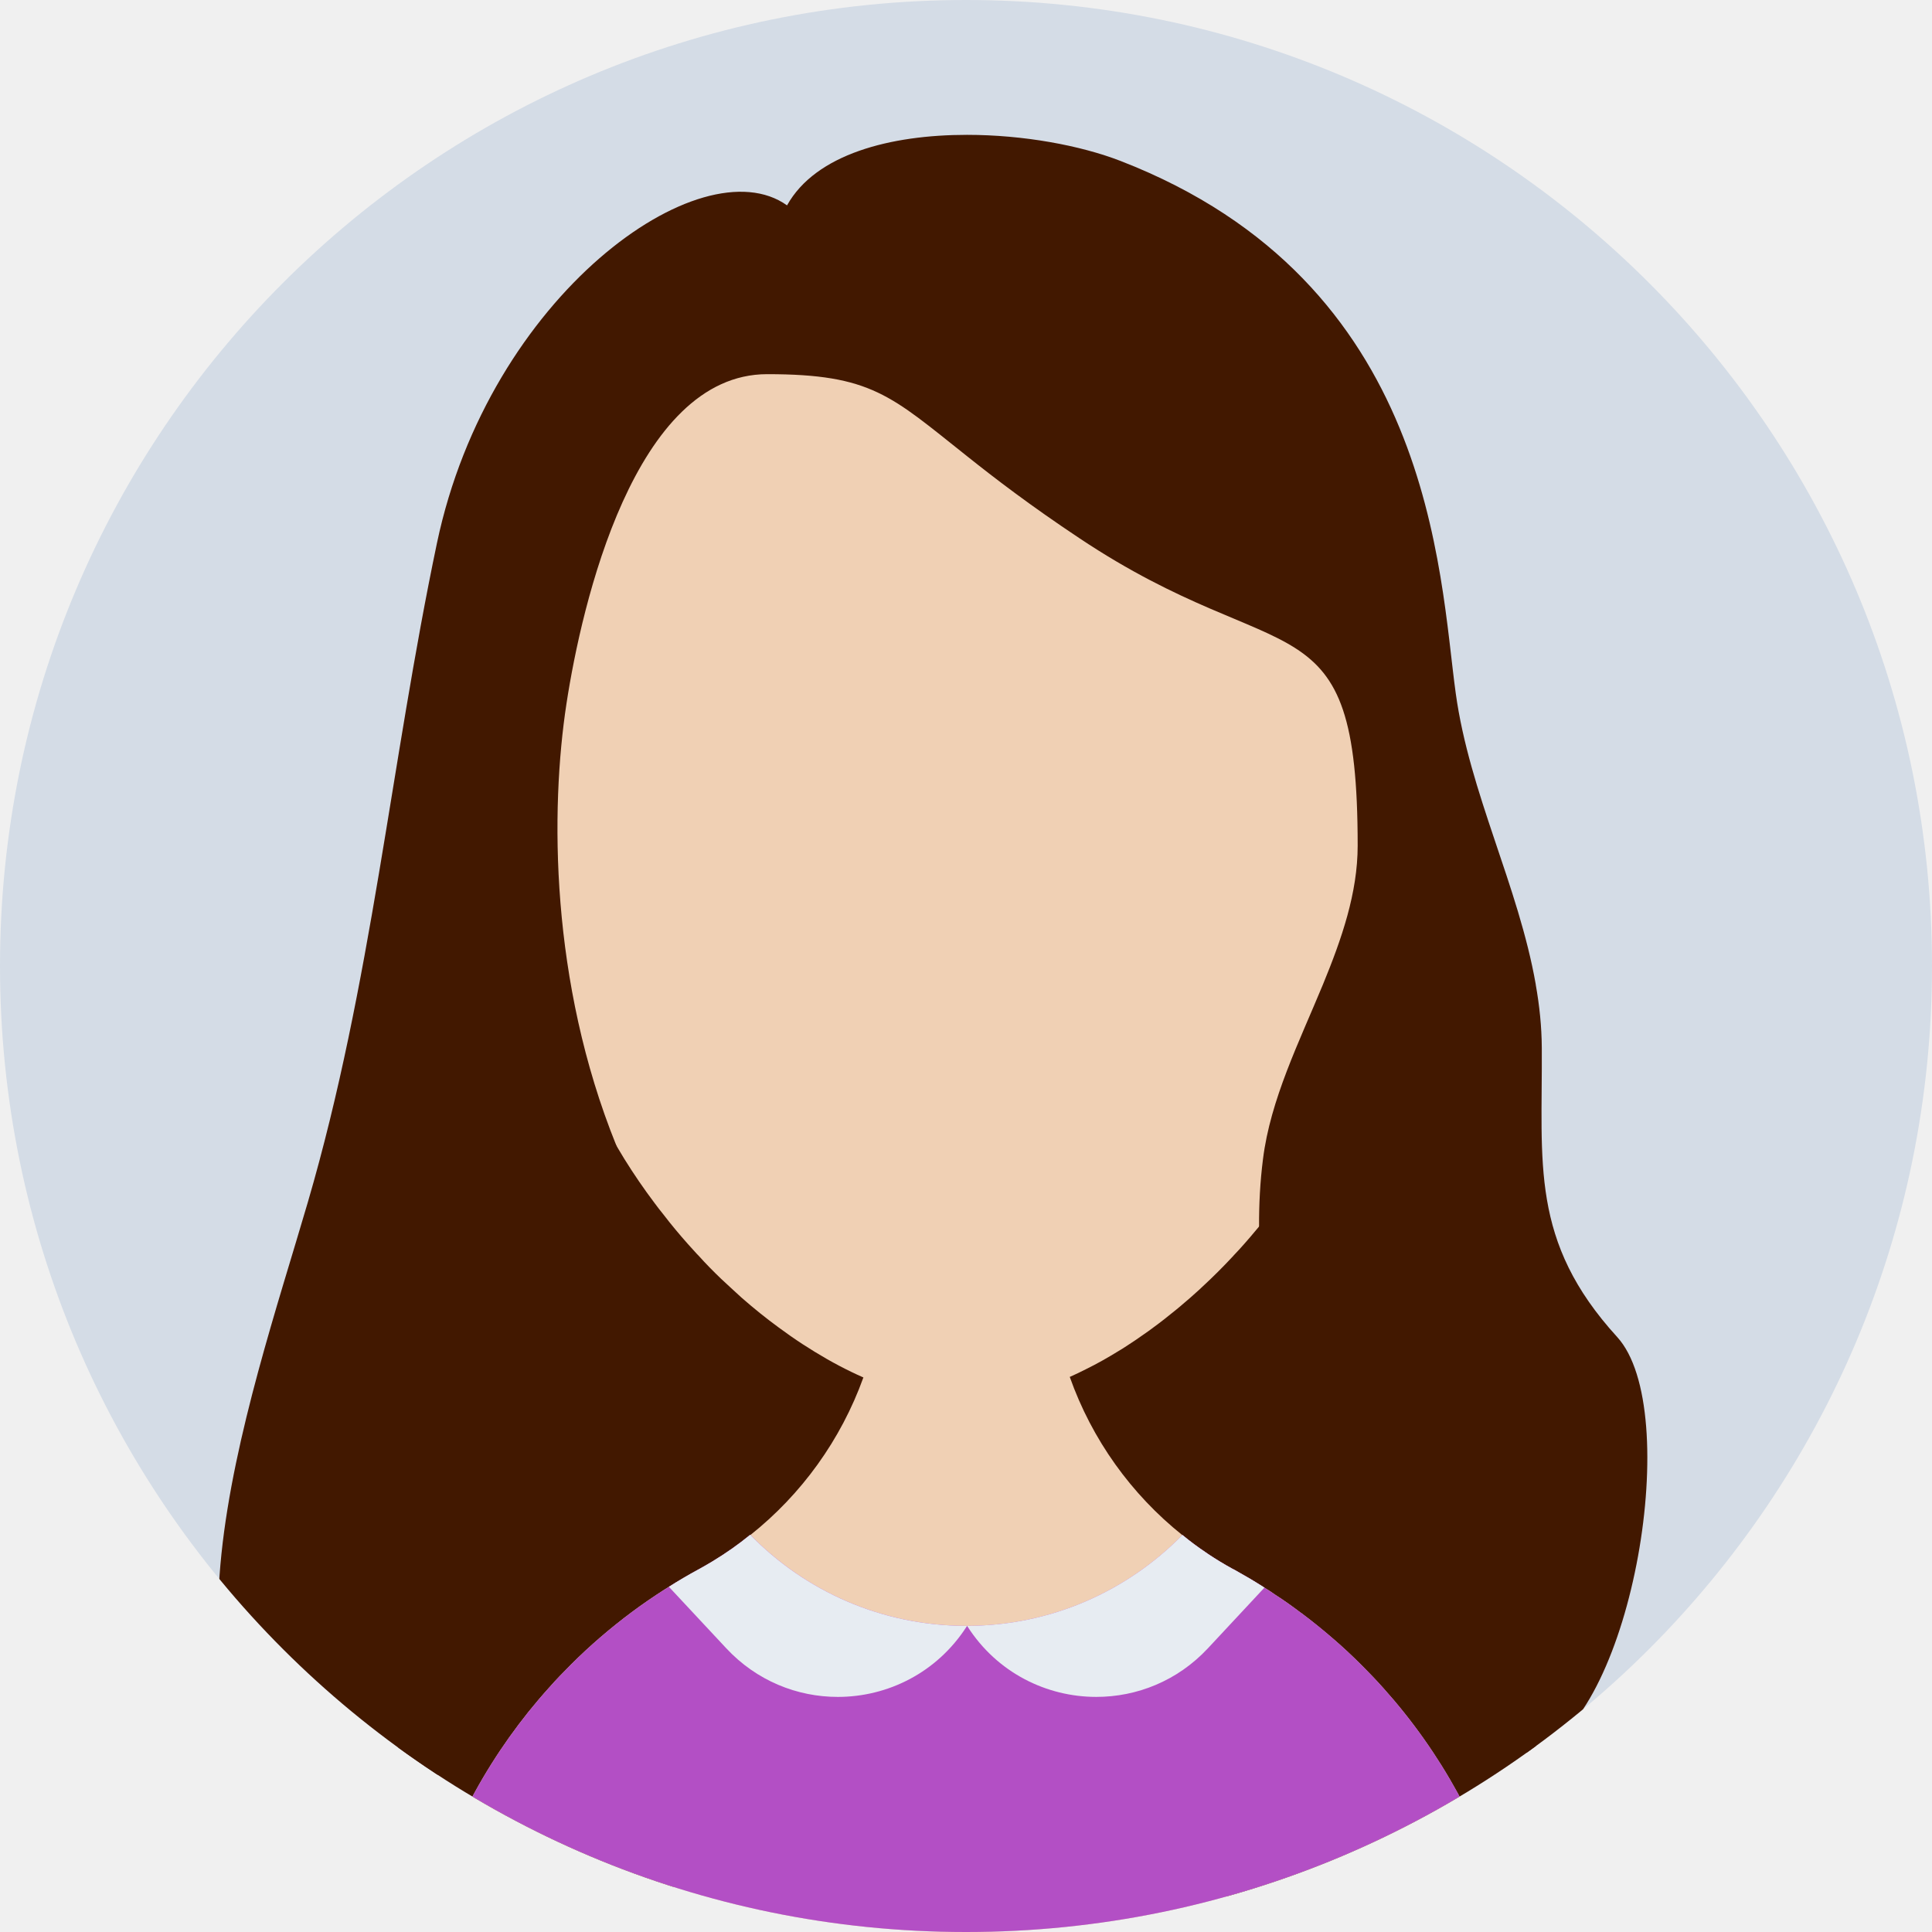
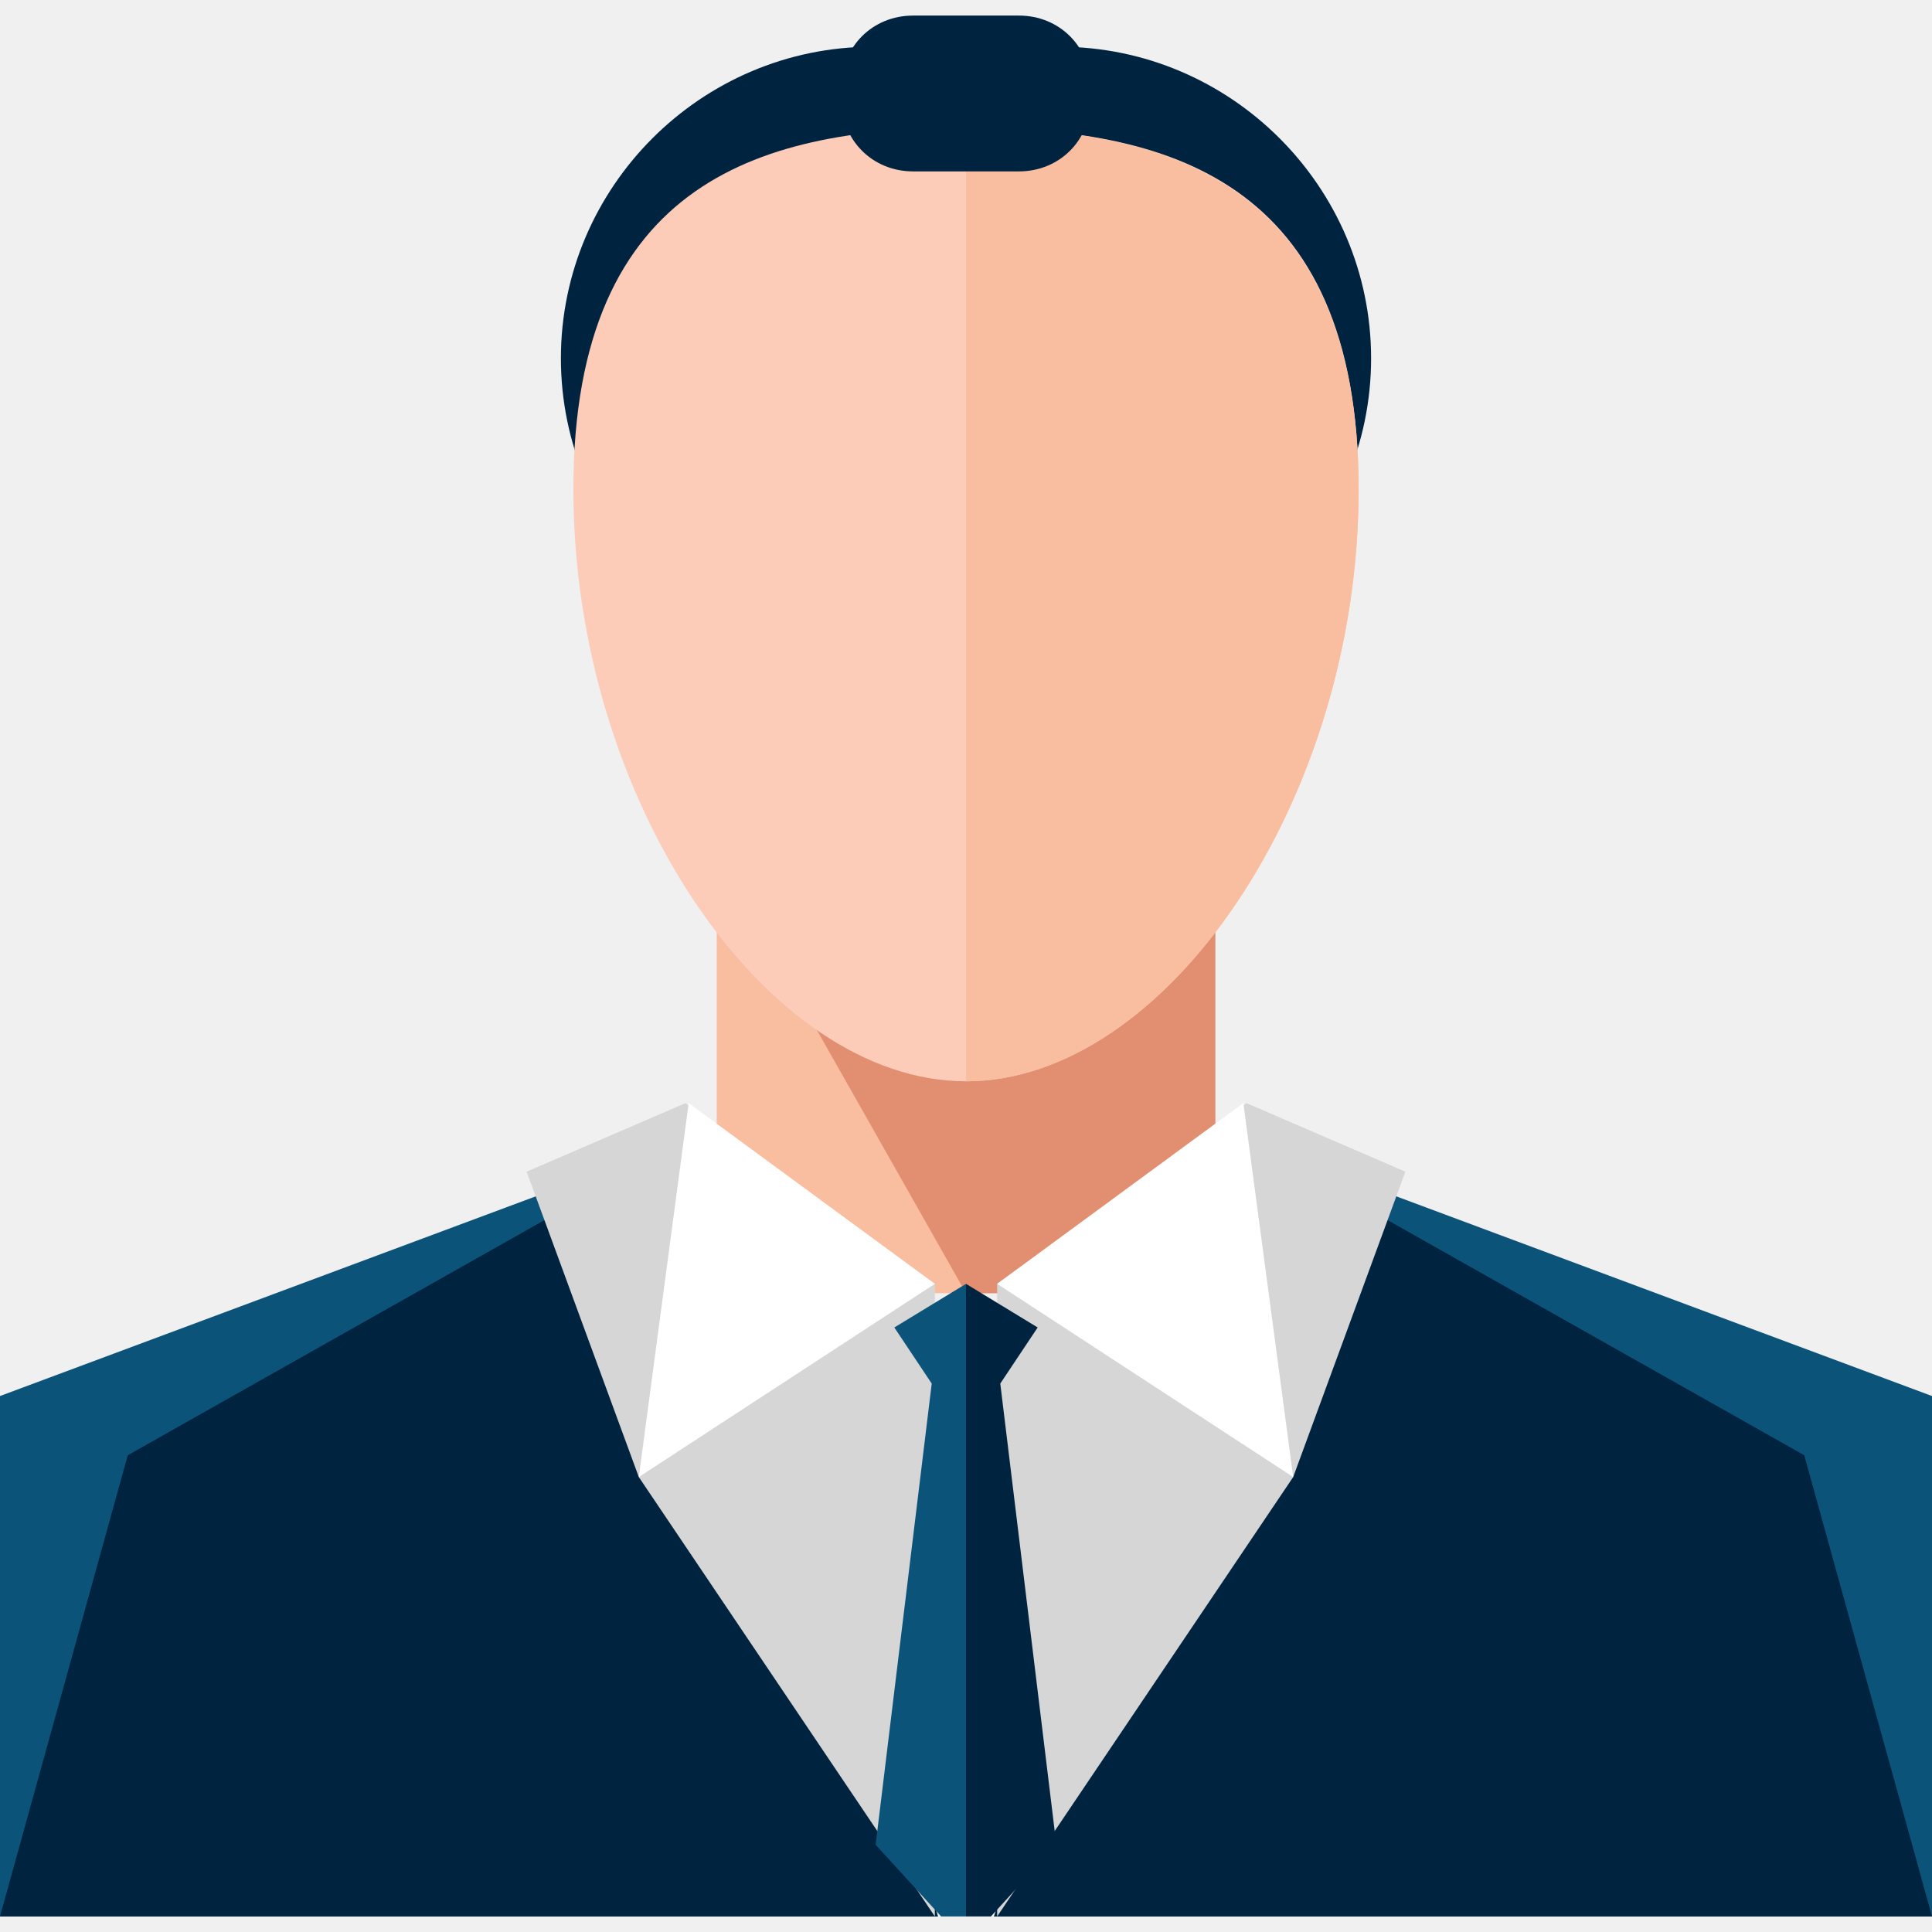
- <svg xmlns="http://www.w3.org/2000/svg" xmlns:xlink="http://www.w3.org/1999/xlink" version="1.1" id="Capa_1" x="0px" y="0px" viewBox="0 0 188.148 188.148" style="enable-background:new 0 0 188.148 188.148;" xml:space="preserve">
-   <g>
-     <g>
-       <defs>
-         <circle id="SVGID_1_" cx="94.074" cy="94.074" r="94.074" />
-       </defs>
-       <use xlink:href="#SVGID_1_" style="overflow:visible;fill:#D4DCE6;" />
-       <clipPath id="SVGID_2_">
-         <use xlink:href="#SVGID_1_" style="overflow:visible;" />
-       </clipPath>
-       <g style="clip-path:url(#SVGID_2_);">
-         <polygon style="fill:#421800;" points="149.561,97.761 149.561,185.173 38.8,183.288 38.8,95.876    " />
-         <path style="fill:#F0D0B4;" d="M135.938,58.277v25.775c0,0.452-0.011,0.905-0.02,1.357c-0.011,0.37-0.021,0.73-0.042,1.1     c-0.01,0.329-0.03,0.658-0.061,0.987c-0.01,0.236-0.03,0.473-0.051,0.71c-0.011,0.144-0.02,0.277-0.041,0.421     c-0.02,0.257-0.042,0.524-0.083,0.781c-0.041,0.494-0.103,0.977-0.175,1.47c-0.01,0.124-0.03,0.247-0.051,0.37     c-0.031,0.247-0.072,0.494-0.113,0.74v0.031c-0.061,0.359-0.123,0.709-0.186,1.069c-0.092,0.494-0.185,0.987-0.287,1.47     c-0.011,0.021-0.011,0.041-0.02,0.062c-0.011,0.072-0.021,0.144-0.042,0.216c-0.01,0.021-0.01,0.041-0.02,0.062     c-0.051,0.268-0.112,0.524-0.175,0.781c-0.02,0.113-0.041,0.227-0.082,0.339c-0.03,0.185-0.082,0.37-0.123,0.555     c-0.031,0.103-0.052,0.216-0.093,0.319c-0.02,0.093-0.051,0.185-0.072,0.268c-0.216,0.843-0.462,1.666-0.72,2.488     c-0.123,0.391-0.246,0.771-0.38,1.162c-0.011,0.041-0.031,0.082-0.041,0.123c-0.124,0.35-0.247,0.699-0.37,1.049     c-0.041,0.103-0.082,0.206-0.124,0.319c-0.123,0.329-0.246,0.658-0.38,0.987c-0.154,0.401-0.319,0.792-0.483,1.183     c-0.144,0.35-0.298,0.699-0.452,1.048c-0.021,0.062-0.052,0.113-0.072,0.175c-0.175,0.37-0.339,0.74-0.514,1.1     c-0.175,0.38-0.36,0.761-0.556,1.141c-0.37,0.751-0.77,1.501-1.172,2.231l-0.555,0.987c-1.584,2.724-3.342,5.285-5.254,7.649     c-0.258,0.34-0.524,0.669-0.803,0.987c-0.38,0.463-0.771,0.915-1.161,1.357c-0.329,0.37-0.669,0.75-1.019,1.11     c-0.01,0.021-0.021,0.031-0.041,0.051c-0.986,1.06-1.994,2.067-3.022,3.013c-0.206,0.206-0.422,0.391-0.638,0.586     c-0.35,0.319-0.699,0.628-1.059,0.926c-0.277,0.247-0.565,0.483-0.853,0.72c-0.74,0.606-1.48,1.192-2.23,1.737     c-0.309,0.236-0.628,0.463-0.946,0.679c-0.514,0.37-1.038,0.72-1.563,1.059c-0.288,0.195-0.586,0.381-0.885,0.556     c-1.049,0.648-2.107,1.244-3.156,1.758c-0.257,0.134-0.514,0.257-0.771,0.381c-0.258,0.123-0.524,0.246-0.803,0.37     c-0.339,0.154-0.678,0.298-1.018,0.432c-0.134,0.062-0.268,0.113-0.4,0.154c-0.401,0.164-0.812,0.318-1.214,0.452     c-0.504,0.186-1.018,0.34-1.521,0.483c-0.35,0.103-0.709,0.195-1.059,0.277c-0.021,0.011-0.042,0.021-0.072,0.021     c-0.35,0.082-0.699,0.165-1.049,0.227c-0.093,0.021-0.185,0.041-0.277,0.051c-0.288,0.052-0.576,0.104-0.864,0.134     c-0.411,0.063-0.822,0.113-1.233,0.134c-0.143,0.02-0.277,0.031-0.422,0.031c-0.329,0.02-0.647,0.03-0.966,0.03h-0.041     c-0.319,0-0.638-0.01-0.957-0.03c-0.123,0-0.246-0.011-0.369-0.031c-0.288-0.01-0.587-0.041-0.895-0.082     c-0.063,0-0.134-0.011-0.195-0.02c-0.381-0.052-0.762-0.113-1.152-0.186c-0.329-0.051-0.657-0.123-0.997-0.205     c-1.758-0.401-3.567-1.008-5.397-1.82c-1.563-0.688-3.146-1.521-4.719-2.487c-0.792-0.483-1.584-0.998-2.365-1.543     c-0.391-0.277-0.781-0.555-1.172-0.843c-1.224-0.895-2.437-1.871-3.63-2.92c-0.328-0.298-0.657-0.597-0.986-0.904     c-0.329-0.299-0.658-0.607-0.977-0.905c-0.761-0.729-1.501-1.48-2.211-2.272c-0.052-0.041-0.093-0.092-0.134-0.133     c-0.298-0.319-0.597-0.649-0.894-0.987c-0.822-0.926-1.624-1.882-2.385-2.879c-0.299-0.36-0.576-0.729-0.854-1.101     c-1.039-1.377-2.025-2.816-2.951-4.308c-0.246-0.401-0.493-0.812-0.729-1.213c-0.288-0.483-0.565-0.977-0.843-1.47     c-1.028-1.851-1.975-3.773-2.797-5.758c-0.123-0.288-0.247-0.576-0.35-0.864c-0.165-0.37-0.309-0.751-0.442-1.12     c-0.205-0.546-0.4-1.09-0.586-1.635c-0.185-0.545-0.359-1.1-0.534-1.655c-0.165-0.535-0.319-1.069-0.463-1.614     c-0.165-0.576-0.319-1.162-0.452-1.758c-0.011-0.062-0.031-0.124-0.042-0.185c-0.195-0.822-0.369-1.655-0.523-2.498     c-0.206-1.11-0.37-2.241-0.494-3.382c-0.051-0.36-0.082-0.72-0.113-1.08c-0.041-0.38-0.071-0.75-0.092-1.131     c-0.052-0.689-0.083-1.388-0.104-2.087c-0.01-0.452-0.021-0.905-0.021-1.357V58.277c0-22.341,17.51-40.601,39.562-41.794     c0.042-0.011,0.072-0.011,0.113-0.011c0.288-0.01,0.576-0.021,0.864-0.031c0.432-0.01,0.853-0.021,1.285-0.021h0.041     c0.441,0,0.884,0.01,1.326,0.021c0.339,0.01,0.679,0.021,1.018,0.042h0.031c2.354,0.133,4.668,0.462,6.898,0.966     c2.725,0.617,5.347,1.501,7.834,2.622c3.394,1.521,6.55,3.475,9.388,5.809c2.385,1.954,4.555,4.154,6.446,6.58     c5.511,7.022,8.831,15.844,8.903,25.446C135.938,58.03,135.938,58.153,135.938,58.277z" />
-         <path style="fill:#F0D0B4;" d="M148.615,200.745v0.011H39.54v-0.011c0-6.097,0.997-11.978,2.858-17.457     c0.021-0.052,0.031-0.104,0.052-0.154c0.339-0.997,0.709-1.984,1.11-2.961v-0.011c0.391-0.977,0.822-1.933,1.274-2.879     c1.8-3.794,4.041-7.341,6.642-10.59c0.658-0.812,1.327-1.604,2.016-2.364c0.339-0.391,0.699-0.771,1.059-1.151     c0.36-0.37,0.72-0.74,1.09-1.11c1.841-1.841,3.814-3.526,5.892-5.079c1.038-0.771,2.087-1.491,3.177-2.19     c0.144-0.092,0.288-0.185,0.432-0.267c0.401-0.258,0.802-0.504,1.214-0.74c0.555-0.329,1.12-0.648,1.686-0.957     c0.021-0.02,0.041-0.02,0.041-0.02c0.442-0.236,0.874-0.493,1.306-0.761c1.285-0.771,2.52-1.624,3.691-2.57     c4.966-3.947,8.811-9.253,11.001-15.34c0.638-1.789,1.141-3.649,1.48-5.561c0.35-1.975,0.535-4.01,0.535-6.087l7.947,0.041h0.133     l8.04,0.041c0,2.036,0.175,4.03,0.515,5.974c0.329,1.912,0.822,3.763,1.449,5.542c2.159,6.106,5.994,11.433,10.96,15.401     c0.74,0.606,1.491,1.161,2.282,1.686c0.083,0.063,0.154,0.113,0.237,0.165c0.37,0.247,0.74,0.493,1.131,0.72     c0.421,0.257,0.854,0.514,1.285,0.75c0.071,0.02,0.134,0.052,0.185,0.093c0.905,0.504,1.8,1.028,2.674,1.573     c0.071,0.041,0.133,0.082,0.205,0.134c0.35,0.216,0.71,0.441,1.049,0.689c0.854,0.545,1.687,1.142,2.498,1.759     c0,0.01,0.011,0.01,0.011,0.01h0.01c1.039,0.771,2.046,1.594,3.033,2.437c0.987,0.843,1.933,1.728,2.848,2.643     c5.902,5.87,10.456,13.088,13.171,21.139C147.607,188.768,148.615,194.639,148.615,200.745z" />
-         <path style="fill:#B34FC5;" d="M148.615,200.745H39.54c0-6.097,0.997-11.978,2.858-17.457c0.021-0.052,0.031-0.104,0.052-0.154     c0.339-0.997,0.709-1.984,1.11-2.961v-0.011c0.391-0.977,0.822-1.933,1.274-2.879c1.8-3.794,4.041-7.341,6.642-10.59     c0.658-0.812,1.327-1.604,2.016-2.364c0.339-0.391,0.699-0.771,1.059-1.151c0.36-0.37,0.72-0.74,1.09-1.11     c1.841-1.841,3.814-3.526,5.892-5.079c1.038-0.771,2.087-1.491,3.177-2.19c0.144-0.092,0.288-0.185,0.432-0.267     c0.401-0.258,0.802-0.504,1.214-0.74c0.555-0.34,1.12-0.658,1.686-0.967c0.021-0.021,0.041-0.011,0.041-0.011v-0.01     c0.442-0.247,0.874-0.493,1.306-0.751c1.285-0.781,2.52-1.645,3.671-2.591c0.01,0.011,0.01,0.011,0.021,0.021     c5.325,5.449,12.738,8.832,20.964,8.853h0.133c8.205-0.011,15.628-3.403,20.964-8.842l0.011-0.011     c0.729,0.606,1.49,1.172,2.271,1.696c0.083,0.063,0.154,0.113,0.237,0.165c0.37,0.247,0.75,0.483,1.131,0.72     c0.421,0.257,0.854,0.504,1.285,0.74c0.071,0.021,0.123,0.062,0.185,0.093c0.905,0.503,1.8,1.027,2.674,1.583     c0.071,0.041,0.133,0.082,0.205,0.134c0.35,0.216,0.71,0.441,1.049,0.689c0.854,0.545,1.687,1.142,2.498,1.759h0.021     c1.039,0.781,2.057,1.593,3.033,2.446c0.987,0.843,1.933,1.728,2.848,2.643c5.902,5.87,10.456,13.088,13.171,21.139     C147.607,188.768,148.615,194.639,148.615,200.745z" />
-         <path style="fill:#421800;" d="M149.798,170.583c-0.072,0.031-0.154,0.063-0.237,0.072c-5.407,1.408-26.731-24.288-26.947-51.225     c-0.01-2.17,0.103-4.35,0.381-6.539c0.72-5.809,3.517-11.392,5.84-17.016c1.83-4.452,3.382-8.914,3.382-13.52     c0-24.675-7.155-16.635-27.111-29.95c-4.822-3.208-8.246-5.84-10.93-7.979c-7.412-5.881-9.294-7.988-19.462-7.988     c-12.935,0-18.075,22.464-19.545,32.067c-1.583,10.333-1.604,27.081,4.843,43.027c4.995,12.356,4.996,24.47-4.843,37.928     c-3.691,5.049-9.346,22.105-16.368,27.605c-2.189,1.717-4.503,2.314-6.939,1.069c-19.186-9.818-7.64-41.331-1.882-61.061     c6.2-21.231,8.071-42.75,12.574-64.187C47.632,28.749,68.297,14.036,76.646,20c2.786-4.997,10.076-6.868,17.529-6.868     c5.46,0,11.022,1.018,14.97,2.55c30.484,11.834,30.999,40.087,32.623,51.838c1.337,9.706,6.117,18.774,7.793,28.356v0.031     c0.36,2.015,0.576,4.071,0.587,6.148c0.071,11.217-1.183,18.805,7.341,28.15C163.955,137.289,159.01,166.543,149.798,170.583z" />
-         <g>
-           <path style="fill:#E7ECF2;" d="M94.175,158.335l-0.03,0.052l-0.011,0.02c-2.899,4.503-7.7,6.847-12.543,6.847      c-3.938,0-7.896-1.552-10.867-4.739l-5.583-5.983c0.946-0.607,1.912-1.173,2.899-1.707c0.021-0.021,0.041-0.011,0.041-0.011      v-0.01c0.442-0.247,0.874-0.493,1.306-0.751c1.285-0.781,2.52-1.645,3.671-2.591c0.01,0.011,0.01,0.011,0.021,0.021      c5.325,5.449,12.738,8.832,20.964,8.853H94.175z" />
-           <path style="fill:#E7ECF2;" d="M123.138,154.613l-5.5,5.901c-2.972,3.188-6.93,4.739-10.878,4.739      c-4.832,0-9.644-2.344-12.533-6.847l-0.01-0.02l-0.042-0.052c8.205-0.011,15.628-3.403,20.964-8.842l0.011-0.011      c0.729,0.606,1.49,1.172,2.271,1.696c0.083,0.063,0.154,0.113,0.237,0.165c0.37,0.247,0.75,0.483,1.131,0.72      c0.421,0.257,0.854,0.504,1.285,0.74c0.071,0.021,0.123,0.062,0.185,0.093c0.905,0.503,1.8,1.027,2.674,1.583      C123.004,154.52,123.065,154.561,123.138,154.613z" />
-         </g>
-       </g>
-     </g>
-   </g>
+ <svg xmlns="http://www.w3.org/2000/svg" version="1.1" id="Layer_1" x="0px" y="0px" viewBox="0 0 496 496" style="enable-background:new 0 0 496 496;" xml:space="preserve">
+   <path style="fill:#00233F;" d="M352,92c0,44-36,80-80,80h-48c-44,0-80-36-80-80l0,0c0-44,36-80,80-80h48C316,12,352,48,352,92  L352,92z" />
+   <rect x="184" y="212" style="fill:#F9BDA0;" width="128" height="120" />
+   <polygon style="fill:#E28F71;" points="312,332 248,332 180,212 312,212 " />
+   <path style="fill:#FCCCB9;" d="M348.8,125.6c0,80-49.6,152-100.8,152s-100.8-72-100.8-152S196.8,32.8,248,32.8  C299.2,32.8,348.8,45.6,348.8,125.6z" />
+   <path style="fill:#F9BDA0;" d="M248,32.8c51.2,0,100.8,13.6,100.8,92.8c0,80-49.6,152-100.8,152" />
+   <path style="fill:#00233F;" d="M280,25.6C280,36,272,44,261.6,44h-27.2C224,44,216,36,216,25.6v-3.2C216,12,224,4,234.4,4h27.2  C272,4,280,12,280,22.4V25.6z" />
+   <polygon style="fill:#0C537A;" points="176,292.8 0,358.4 0,492 240.8,492 " />
+   <polygon style="fill:#00233F;" points="176,292.8 32.8,373.6 0,492 240.8,492 " />
+   <polygon style="fill:#D6D6D6;" points="176,283.2 135.2,300.8 164,379.2 240,492 240,329.6 " />
+   <polygon style="fill:#FFFFFF;" points="176.8,283.2 240,329.6 164,379.2 " />
+   <polygon style="fill:#0C537A;" points="320,292.8 496,358.4 496,492 255.2,492 " />
+   <polygon style="fill:#00233F;" points="320,292.8 463.2,373.6 496,492 255.2,492 " />
+   <polygon style="fill:#D6D6D6;" points="320,283.2 360.8,300.8 332,379.2 256,492 256,329.6 " />
+   <polygon style="fill:#FFFFFF;" points="319.2,283.2 256,329.6 332,379.2 " />
+   <polygon style="fill:#0C537A;" points="229.6,340.8 239.2,355.2 224.8,473.6 241.6,492 248,492 248,329.6 " />
+   <polygon style="fill:#00233F;" points="266.4,340.8 256.8,355.2 271.2,473.6 254.4,492 248,492 248,329.6 " />
  <g>
</g>
  <g>
</g>
  <g>
</g>
  <g>
</g>
  <g>
</g>
  <g>
</g>
  <g>
</g>
  <g>
</g>
  <g>
</g>
  <g>
</g>
  <g>
</g>
  <g>
</g>
  <g>
</g>
  <g>
</g>
  <g>
</g>
</svg>
